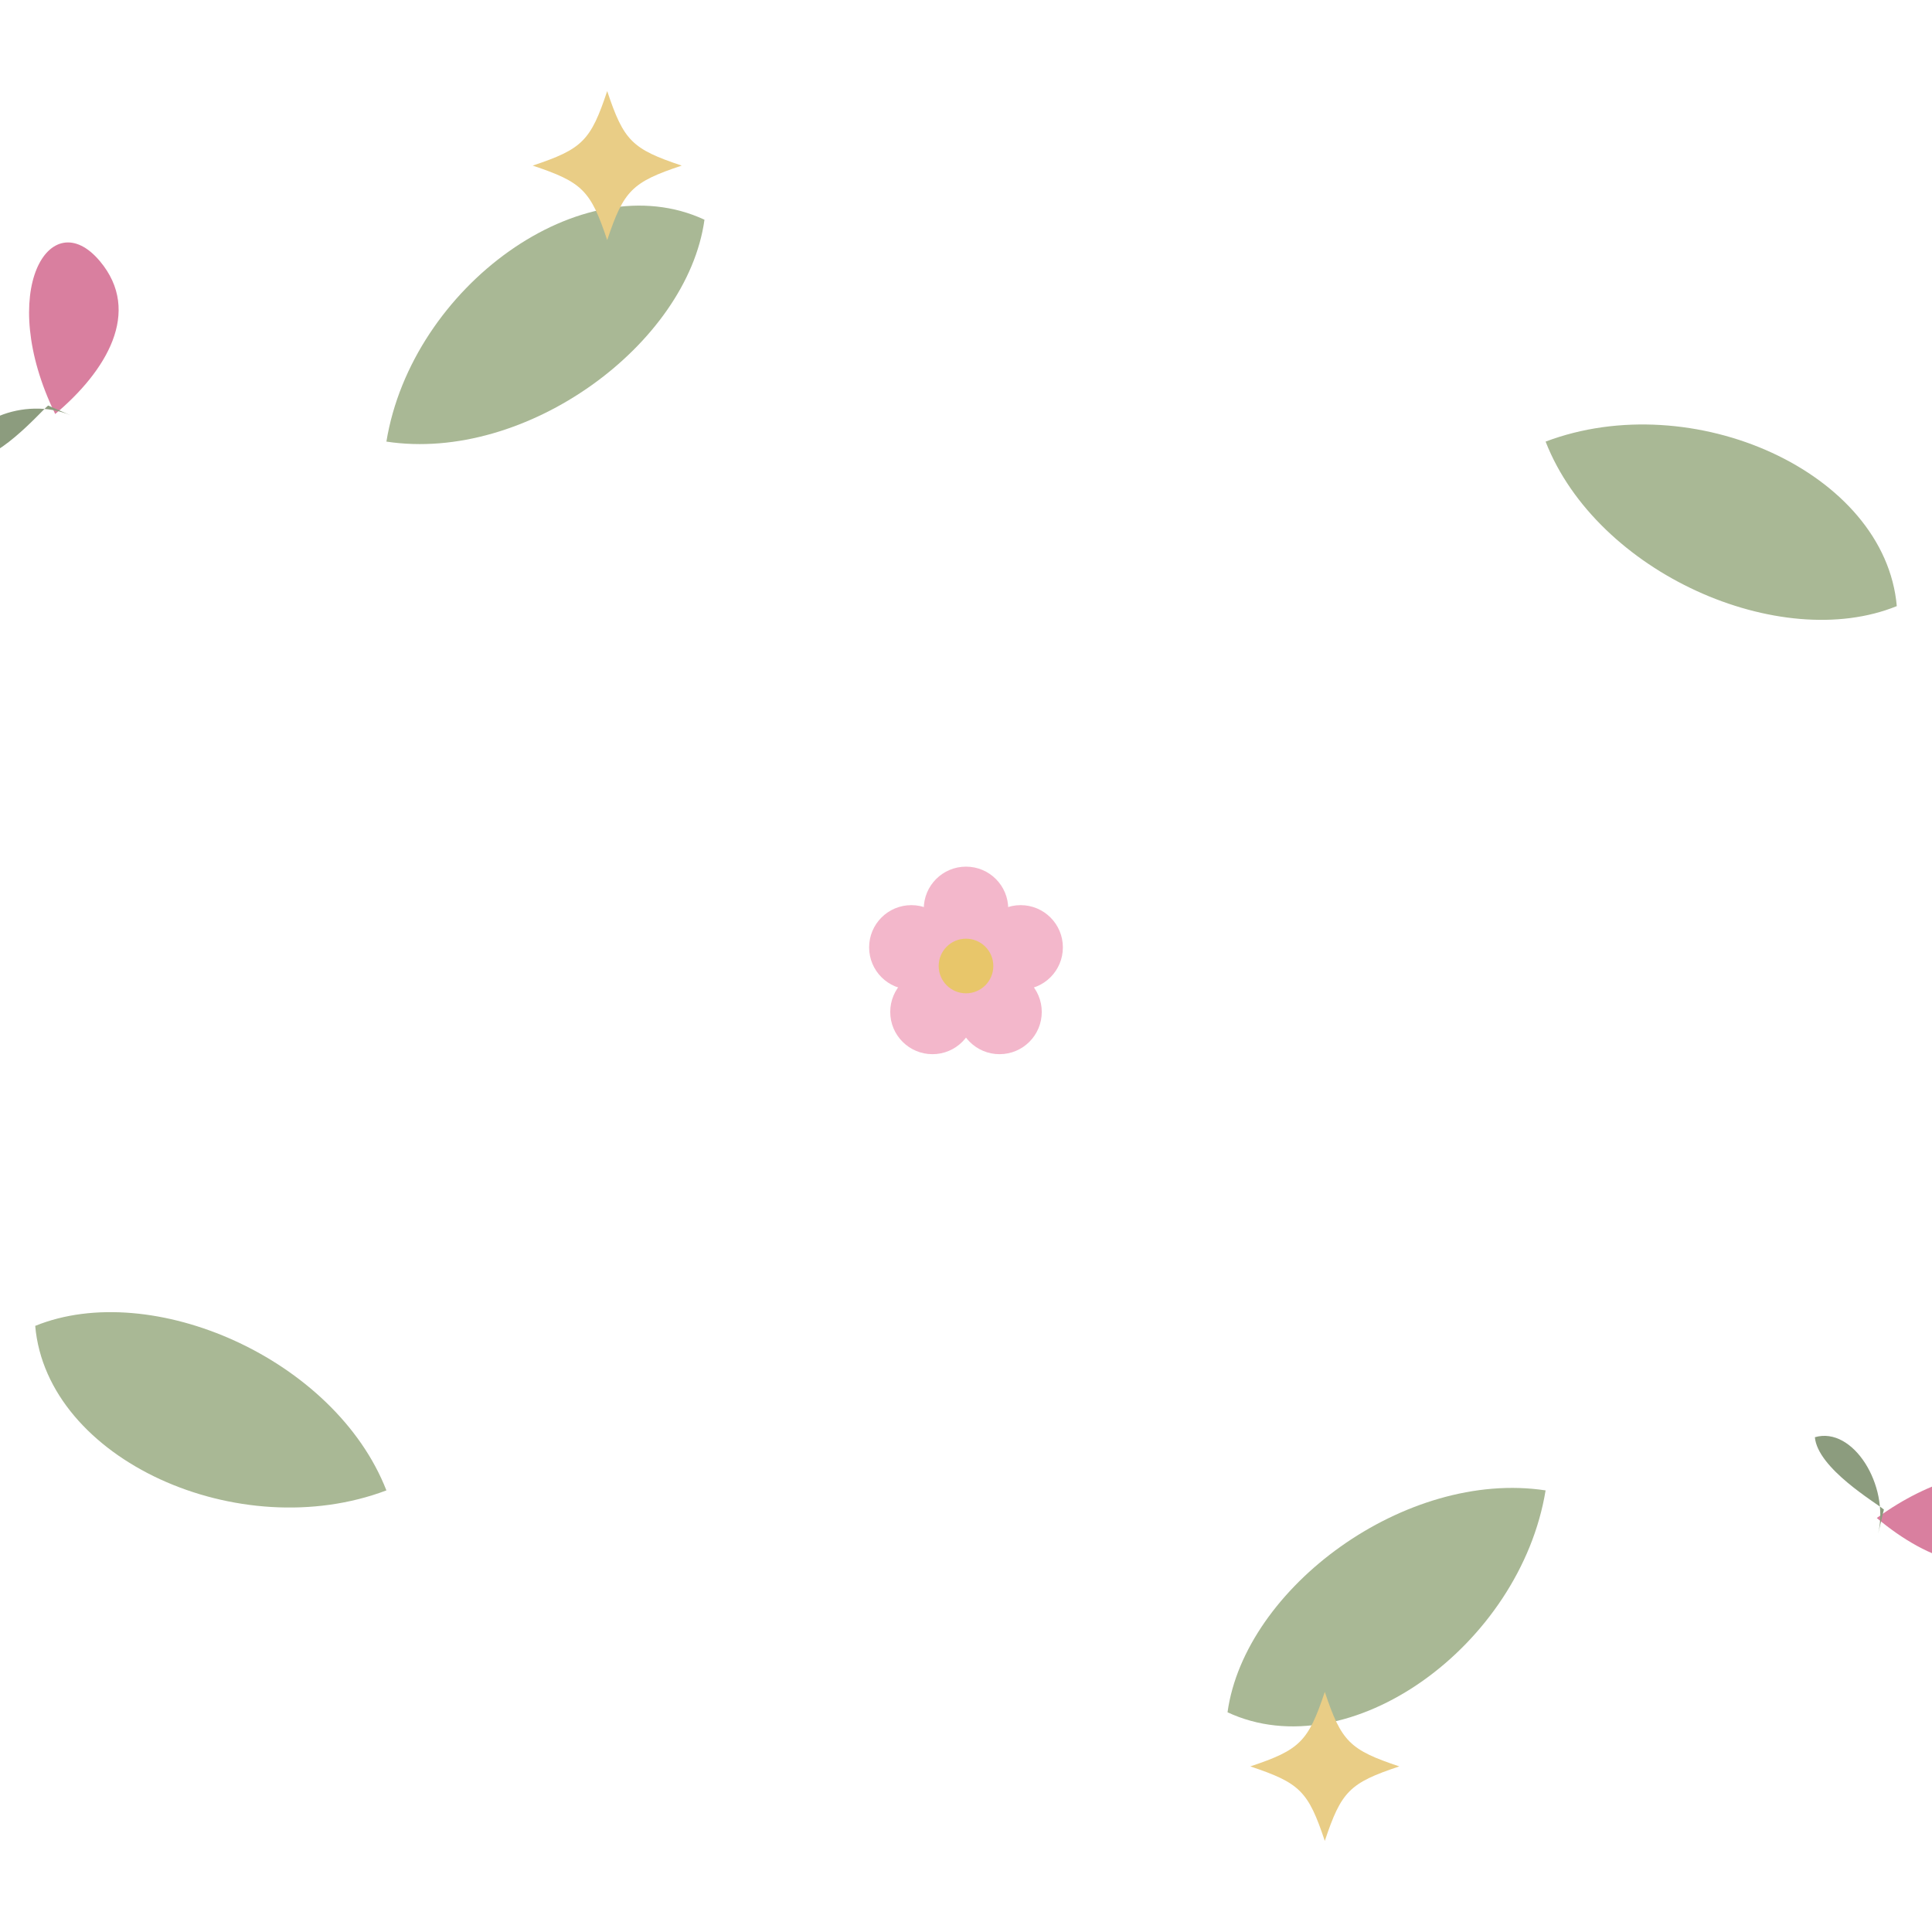
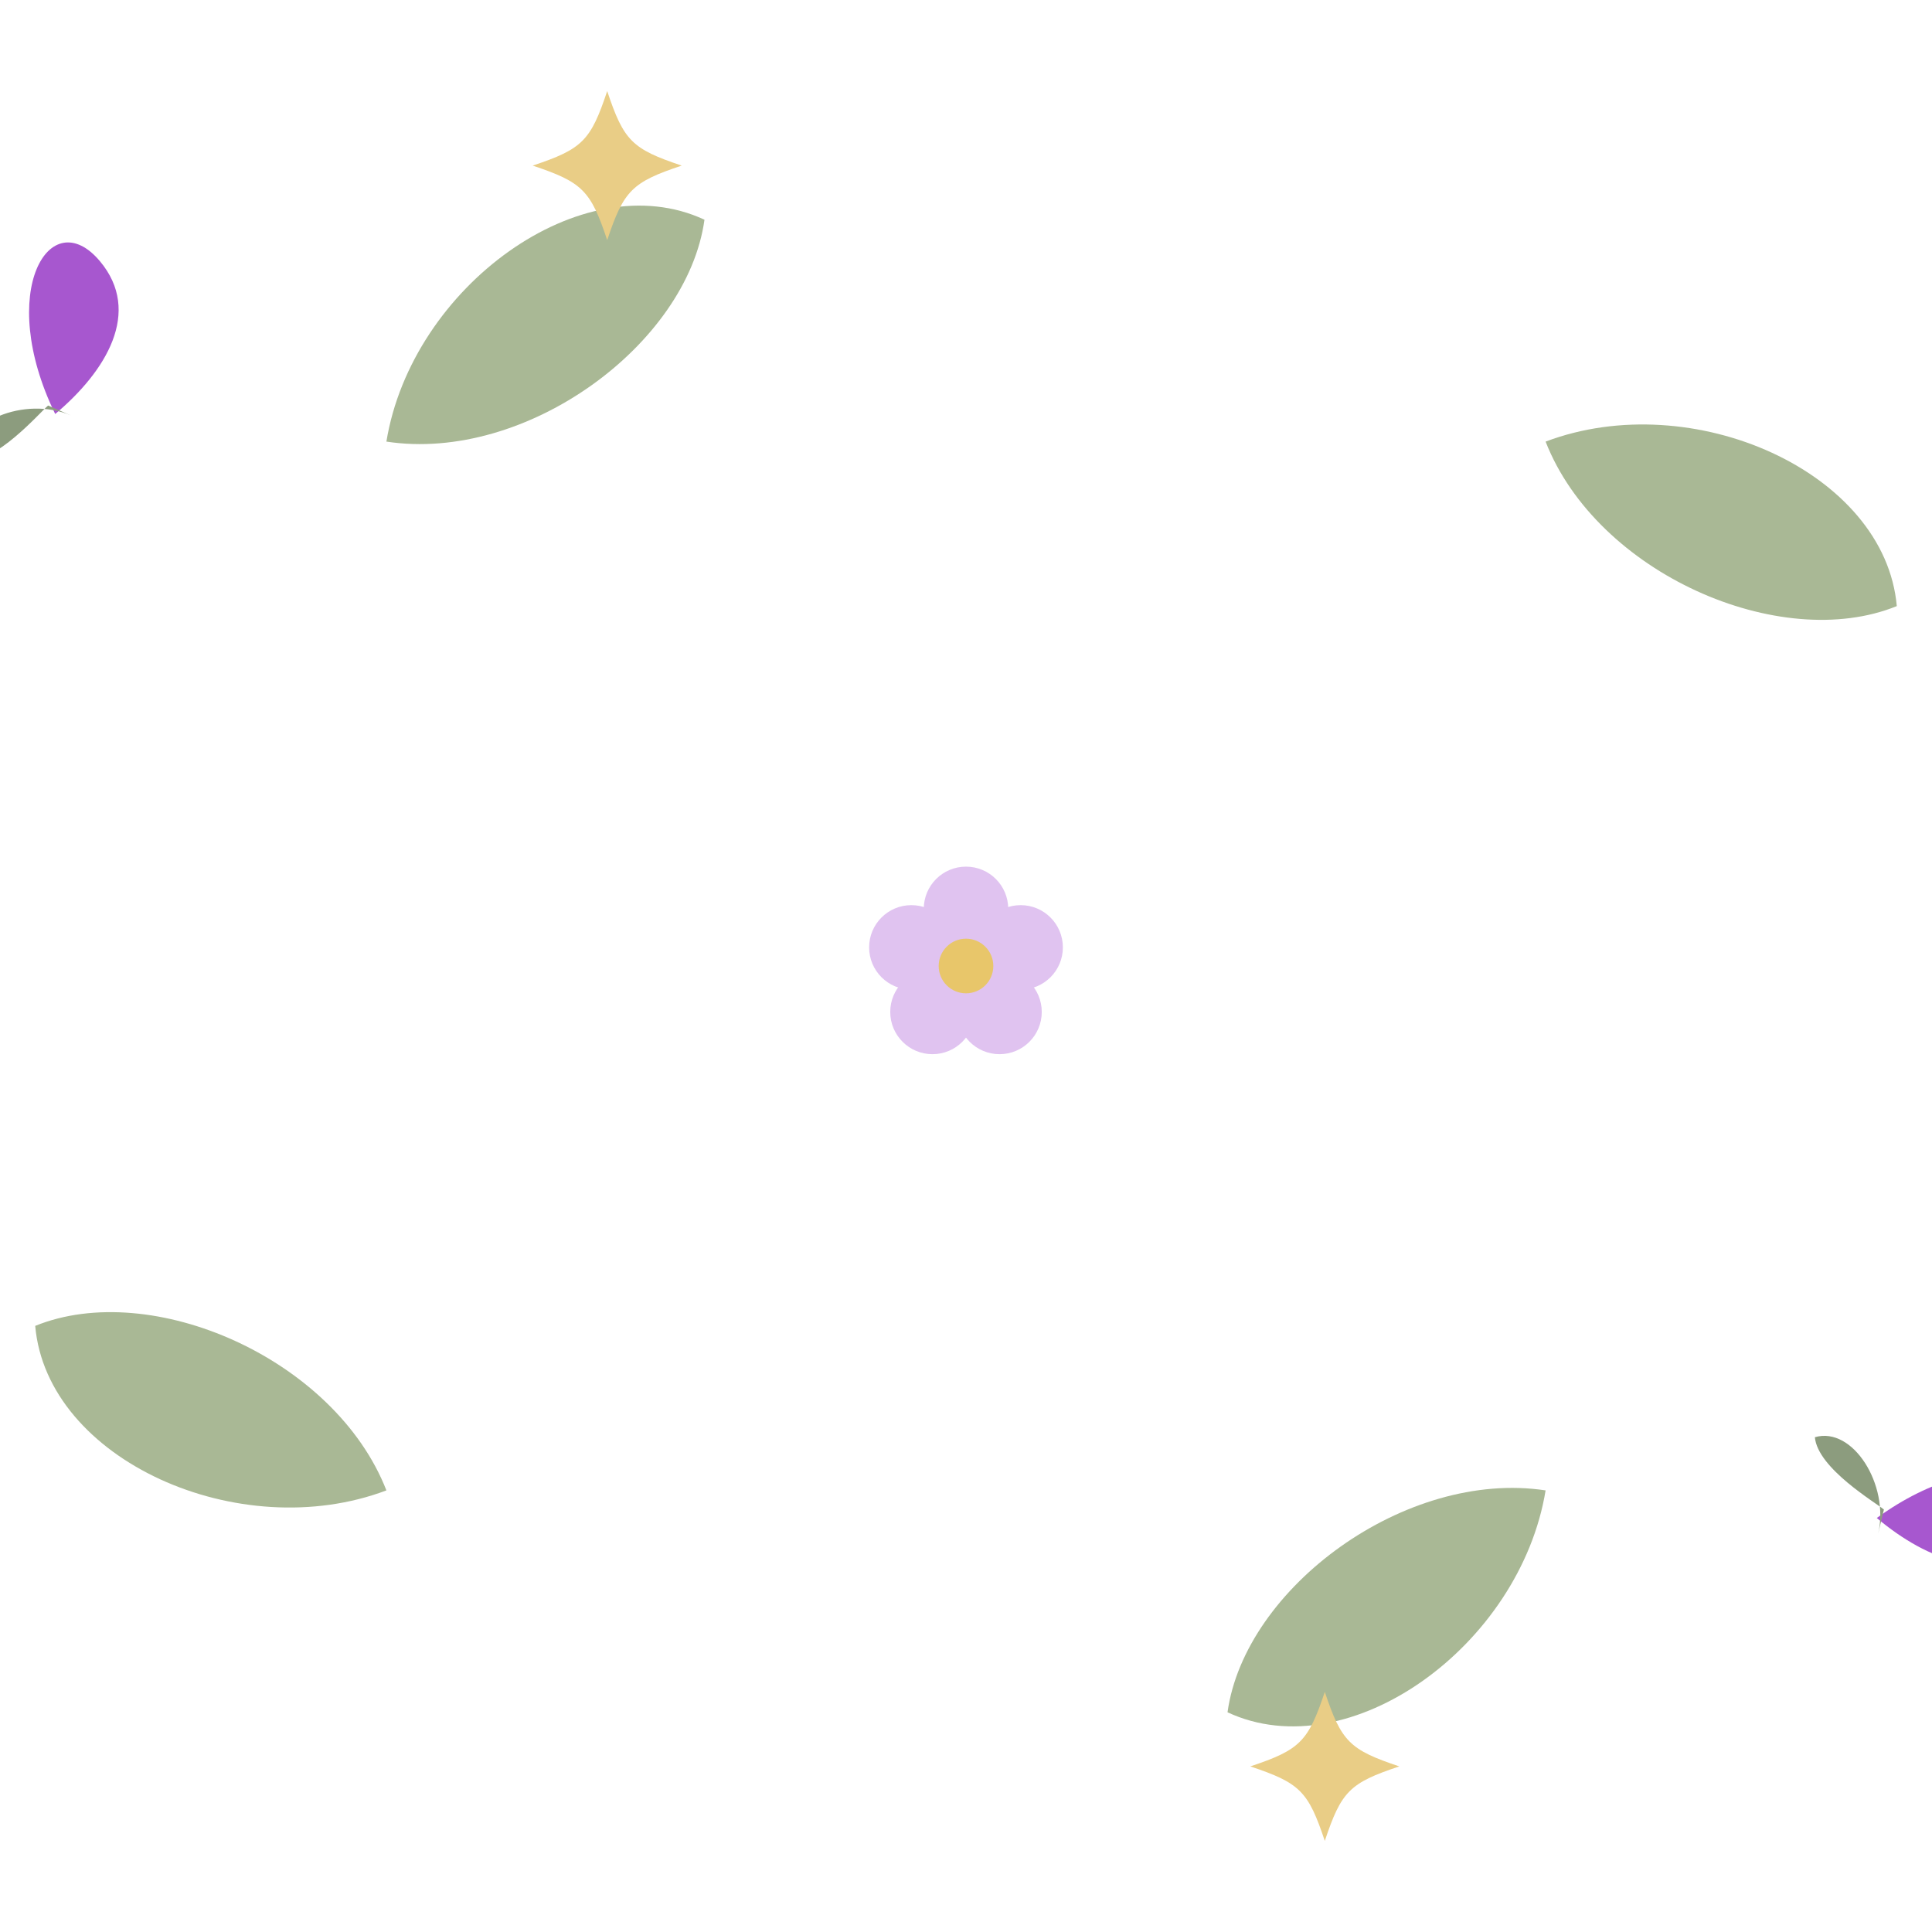
<svg xmlns="http://www.w3.org/2000/svg" viewBox="0 0 140 140" width="140" height="140" role="presentation">
  <defs>
    <g id="hoja">
      <path d="M0 0 C 9 -11 28 -13 35 -3 C 28 6 10 8 0 0 Z" fill="#A9B895" />
    </g>
    <g id="florcita">
-       <circle cx="0" cy="-4.6" r="3.4" fill="#F3B7CB" />
-       <circle cx="4.4" cy="-1.5" r="3.4" fill="#F3B7CB" />
-       <circle cx="2.7" cy="3.7" r="3.4" fill="#F3B7CB" />
-       <circle cx="-2.7" cy="3.7" r="3.4" fill="#F3B7CB" />
-       <circle cx="-4.4" cy="-1.5" r="3.4" fill="#F3B7CB" />
+       <circle cx="0" cy="-4.6" r="3.4" fill="#E0C3F0" />
+       <circle cx="4.4" cy="-1.5" r="3.4" fill="#E0C3F0" />
+       <circle cx="2.7" cy="3.7" r="3.4" fill="#E0C3F0" />
+       <circle cx="-2.7" cy="3.7" r="3.4" fill="#E0C3F0" />
+       <circle cx="-4.4" cy="-1.5" r="3.4" fill="#E0C3F0" />
      <circle r="2.2" fill="#E8C66A" />
    </g>
    <g id="brote">
-       <path d="M0 0 C 3 -12 12 -15 12 -8 C 12 -2 6 0 0 0 Z" fill="#D97F9F" />
+       <path d="M0 0 C 3 -12 12 -15 12 -8 C 12 -2 6 0 0 0 Z" fill="#A757CF" />
      <path d="M1 1 C -1 -3 -7 -5 -9 -2 C -7 0 -1 -1 0 -1 Z" fill="#8C9C7E" />
    </g>
    <g id="destello">
      <path d="M0 -9 C 2 -3 3 -2 9 0 C 3 2 2 3 0 9 C -2 3 -3 2 -9 0 C -3 -2 -2 -3 0 -9 Z" fill="#E9CD86" />
    </g>
  </defs>
  <g transform="translate(70 70) scale(0.9)">
    <use href="#florcita" />
  </g>
  <g transform="translate(112 32) rotate(30) scale(0.8)">
    <use href="#hoja" />
  </g>
  <g transform="translate(28 108) rotate(-150) scale(0.8)">
    <use href="#hoja" />
  </g>
  <g transform="translate(28 32) rotate(-30) scale(0.8)">
    <use href="#hoja" />
  </g>
  <g transform="translate(112 108) rotate(150) scale(0.8)">
    <use href="#hoja" />
  </g>
  <g transform="translate(136 110) rotate(40) scale(0.8)">
    <use href="#brote" />
  </g>
  <g transform="translate(4 30) rotate(-40) scale(0.8)">
    <use href="#brote" />
  </g>
  <g transform="translate(96 128) scale(0.6)">
    <use href="#destello" />
  </g>
  <g transform="translate(44 12) scale(0.6)">
    <use href="#destello" />
  </g>
</svg>
